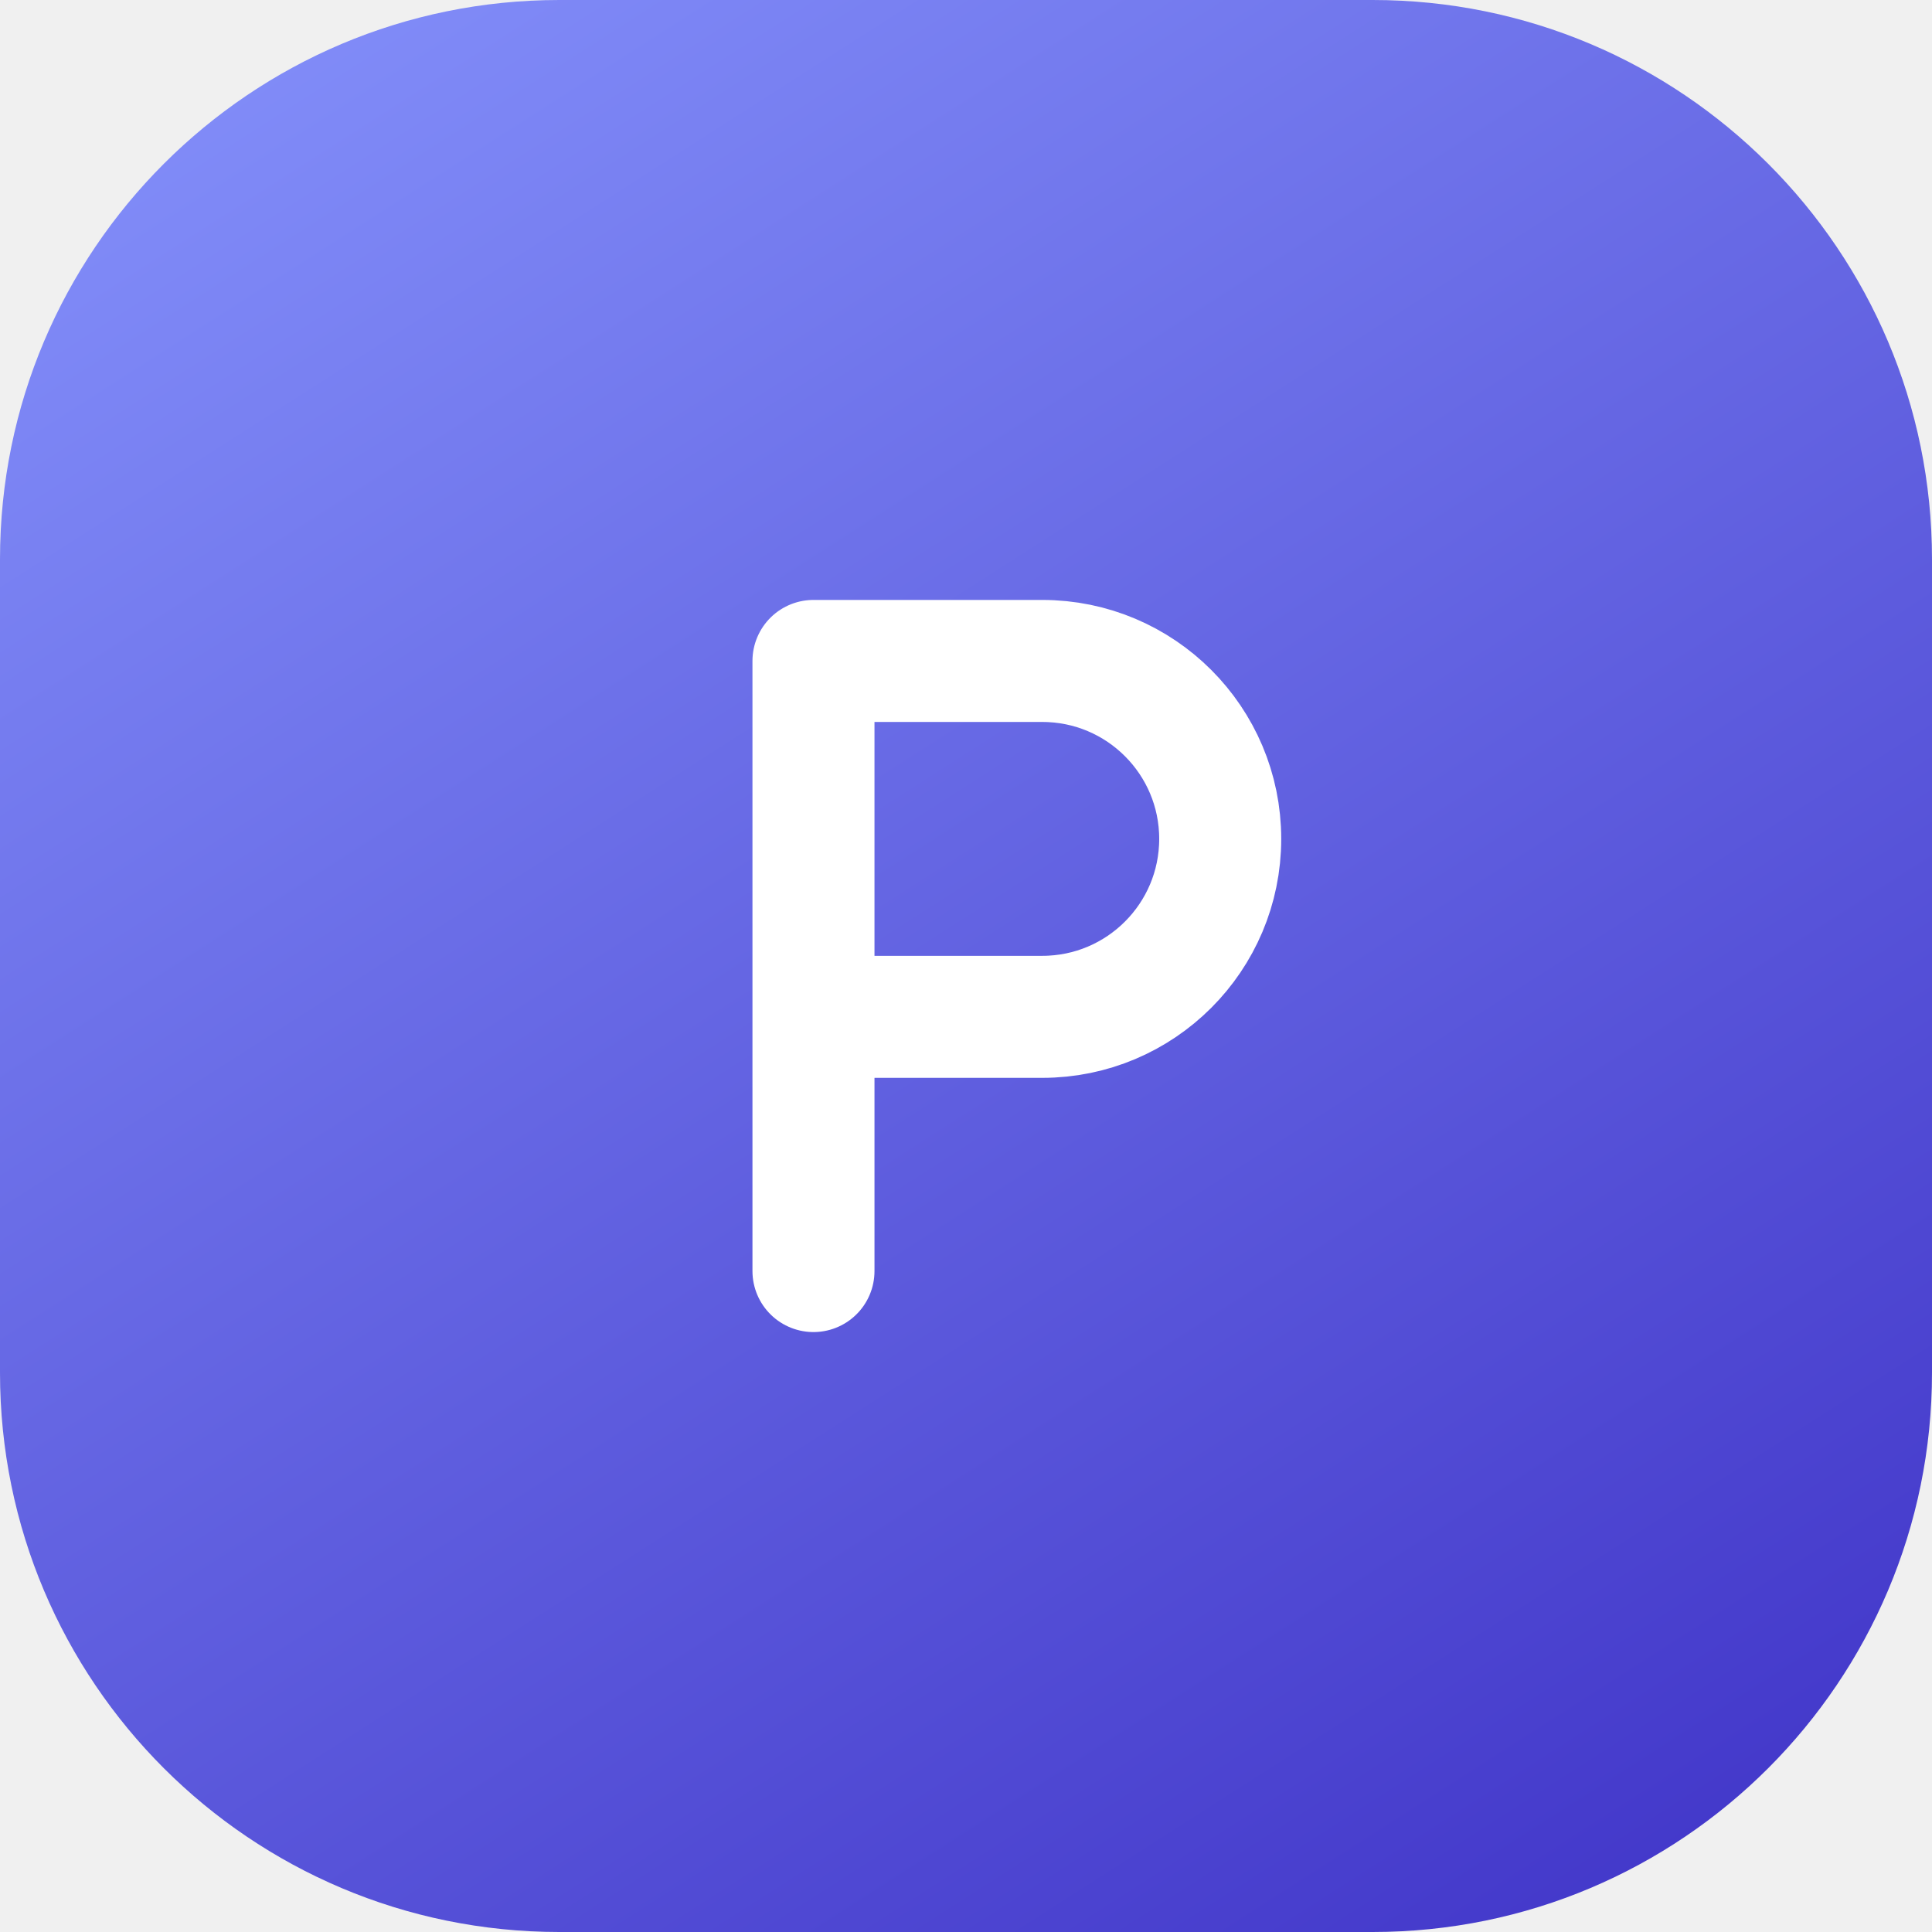
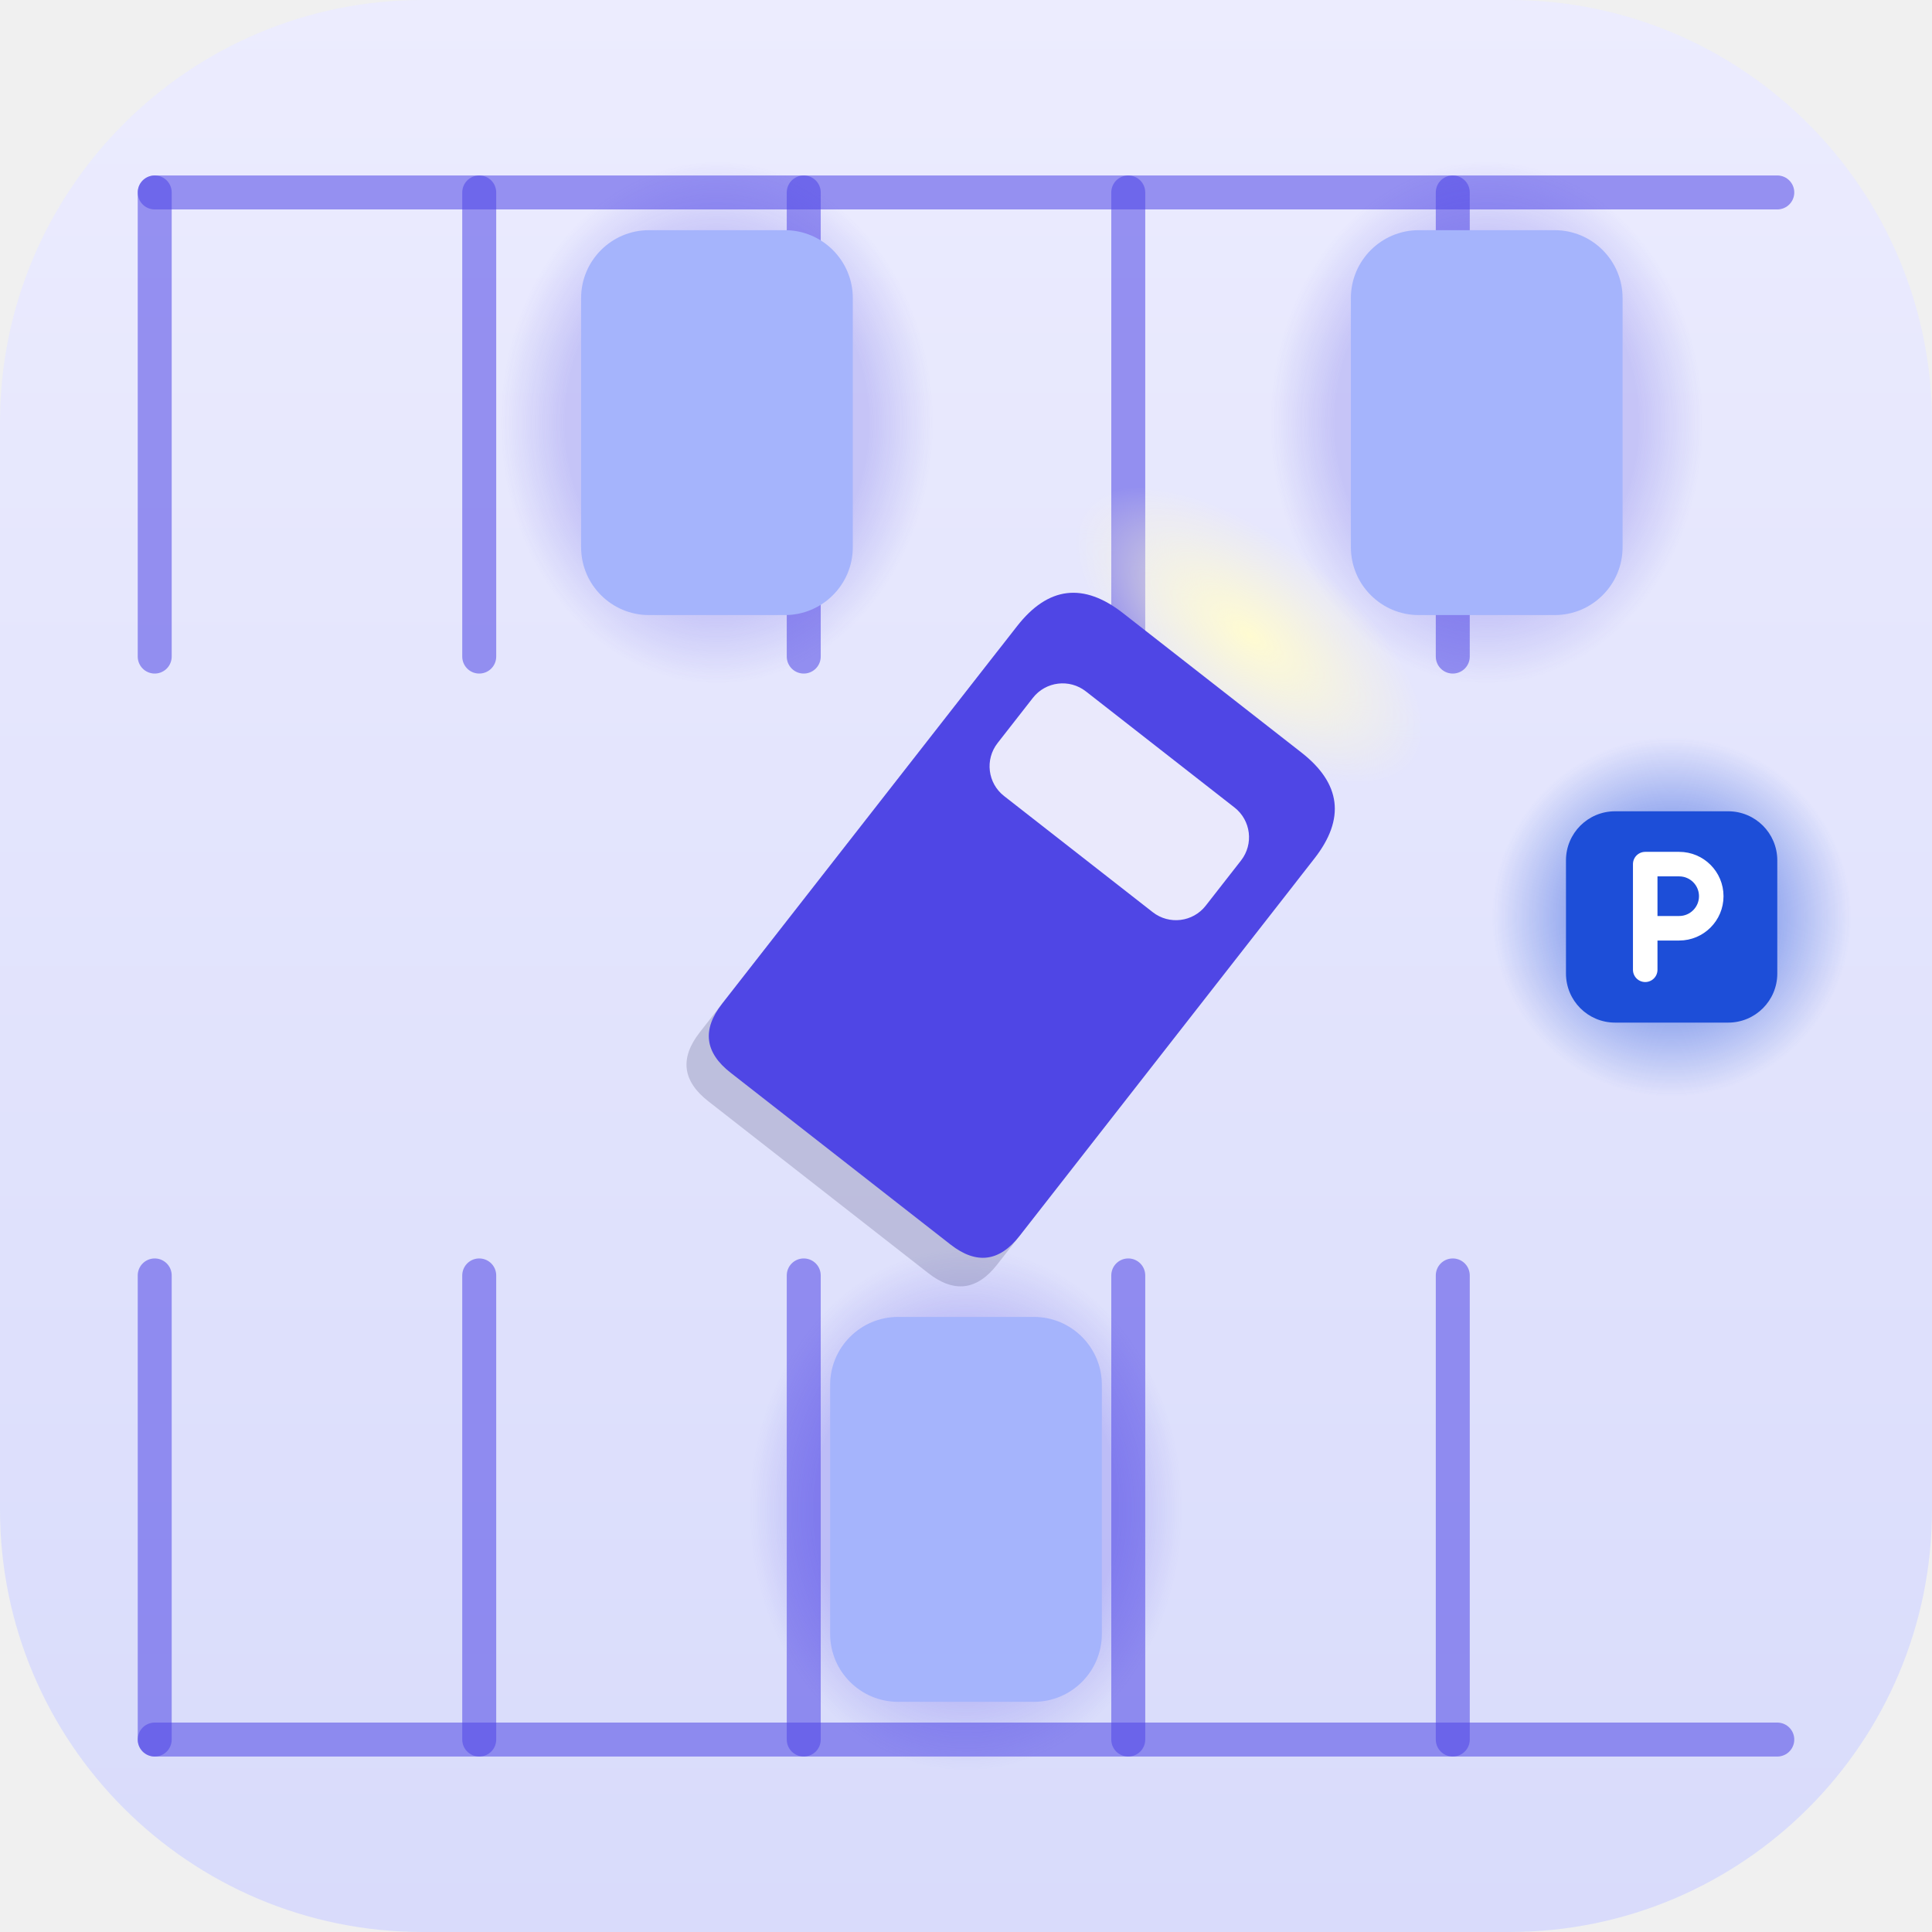
- <svg xmlns="http://www.w3.org/2000/svg" viewBox="0 0 38 38">
+ <svg xmlns="http://www.w3.org/2000/svg" viewBox="0 0 512 512">
  <defs>
-     <linearGradient id="g" x1="0.18" y1="0" x2="0.82" y2="1">
-       <stop offset="0" stop-color="#818cf8" />
-       <stop offset="1" stop-color="#4338ca" />
+     <clipPath id="t">
+       <rect width="512" height="512" rx="112" />
+     </clipPath>
+     <linearGradient id="ciel" x1="0" y1="0" x2="0" y2="1">
+       <stop offset="0" stop-color="#f3f4ff" />
+       <stop offset="1" stop-color="#dfe3fc" />
    </linearGradient>
+     <radialGradient id="halo-libre">
+       <stop offset=".7" stop-color="#4f46e5" stop-opacity=".22" />
+       <stop offset="1" stop-color="#4f46e5" stop-opacity="0" />
+     </radialGradient>
+     <radialGradient id="halo-p">
+       <stop offset=".6" stop-color="#1d4ed8" stop-opacity=".35" />
+       <stop offset="1" stop-color="#1d4ed8" stop-opacity="0" />
+     </radialGradient>
+     <radialGradient id="phare">
+       <stop offset="0" stop-color="#fffbd1" />
+       <stop offset="1" stop-color="#fffbd1" stop-opacity="0" />
+     </radialGradient>
  </defs>
-   <rect width="38" height="38" rx="11" fill="url(#g)" />
-   <g transform="translate(7 7)" fill="none" stroke="#fff" stroke-width="2.4" stroke-linecap="round" stroke-linejoin="round">
-     <path d="M9 18V6h4.5a3.5 3.5 0 0 1 0 7H9" />
+   <g clip-path="url(#t)">
+     <rect width="512" height="512" fill="url(#ciel)" />
+     <rect width="512" height="512" fill="#4f46e5" opacity=".05" />
+     <g stroke="rgba(79,70,229,.55)" stroke-width="9" stroke-linecap="round">
+       <line x1="41" y1="51" x2="471" y2="51" />
+       <line x1="41.0" y1="51" x2="41.0" y2="174" />
+       <line x1="127.0" y1="51" x2="127.0" y2="174" />
+       <line x1="213.0" y1="51" x2="213.0" y2="174" />
+       <line x1="299.0" y1="51" x2="299.0" y2="174" />
+       <line x1="385.0" y1="51" x2="385.0" y2="174" />
+     </g>
+     <g stroke="rgba(79,70,229,.55)" stroke-width="9" stroke-linecap="round">
+       <line x1="41" y1="461" x2="471" y2="461" />
+       <line x1="41.0" y1="461" x2="41.0" y2="338" />
+       <line x1="127.0" y1="461" x2="127.0" y2="338" />
+       <line x1="213.0" y1="461" x2="213.0" y2="338" />
+       <line x1="299.0" y1="461" x2="299.0" y2="338" />
+       <line x1="385.0" y1="461" x2="385.0" y2="338" />
+     </g>
+     <ellipse cx="190.0" cy="112.0" rx="57.6" ry="69.36" fill="url(#halo-libre)" />
+     <rect x="154" y="61" width="72" height="102" rx="18" fill="#a5b4fc" />
+     <ellipse cx="394.0" cy="112.0" rx="57.6" ry="69.36" fill="url(#halo-libre)" />
+     <rect x="358" y="61" width="72" height="102" rx="18" fill="#a5b4fc" />
+     <ellipse cx="256.0" cy="400.0" rx="57.6" ry="69.36" fill="url(#halo-libre)" />
+     <rect x="220" y="349" width="72" height="102" rx="18" fill="#a5b4fc" />
+     <circle cx="443.0" cy="243.0" r="47.6" fill="url(#halo-p)" />
+     <rect x="415" y="215" width="56" height="56" rx="13.0" fill="#1d4ed8" />
+     <path d="M436.0 257.0 V229.0 H445.0 A8.5 8.5 0 0 1 445.0 246.0 H436.0" fill="none" stroke="#fff" stroke-width="6.5" stroke-linecap="round" stroke-linejoin="round" />
+     <g transform="rotate(38 272 244)">
+       <ellipse cx="272" cy="148.0" rx="55" ry="25.6" fill="url(#phare)" />
+       <path d="M222.0 184.0 Q222.0 164.0 242.0 164.0 H302.0 Q322.0 164.0 322.0 184.0 V311.0 Q322.0 324.0 309.0 324.0 H235.0 Q222.0 324.0 222.0 311.0 Z" fill="#1e1b4b" opacity=".18" transform="translate(0 9.6)" />
+       <path d="M222.0 184.0 Q222.0 164.0 242.0 164.0 H302.0 Q322.0 164.0 322.0 184.0 V311.0 Q322.0 324.0 309.0 324.0 H235.0 Q222.0 324.0 222.0 311.0 Z" fill="#4f46e5" />
+       <rect x="237.0" y="186.4" width="70.0" height="35.2" rx="10.0" fill="#fff" opacity=".88" />
+     </g>
  </g>
</svg>
